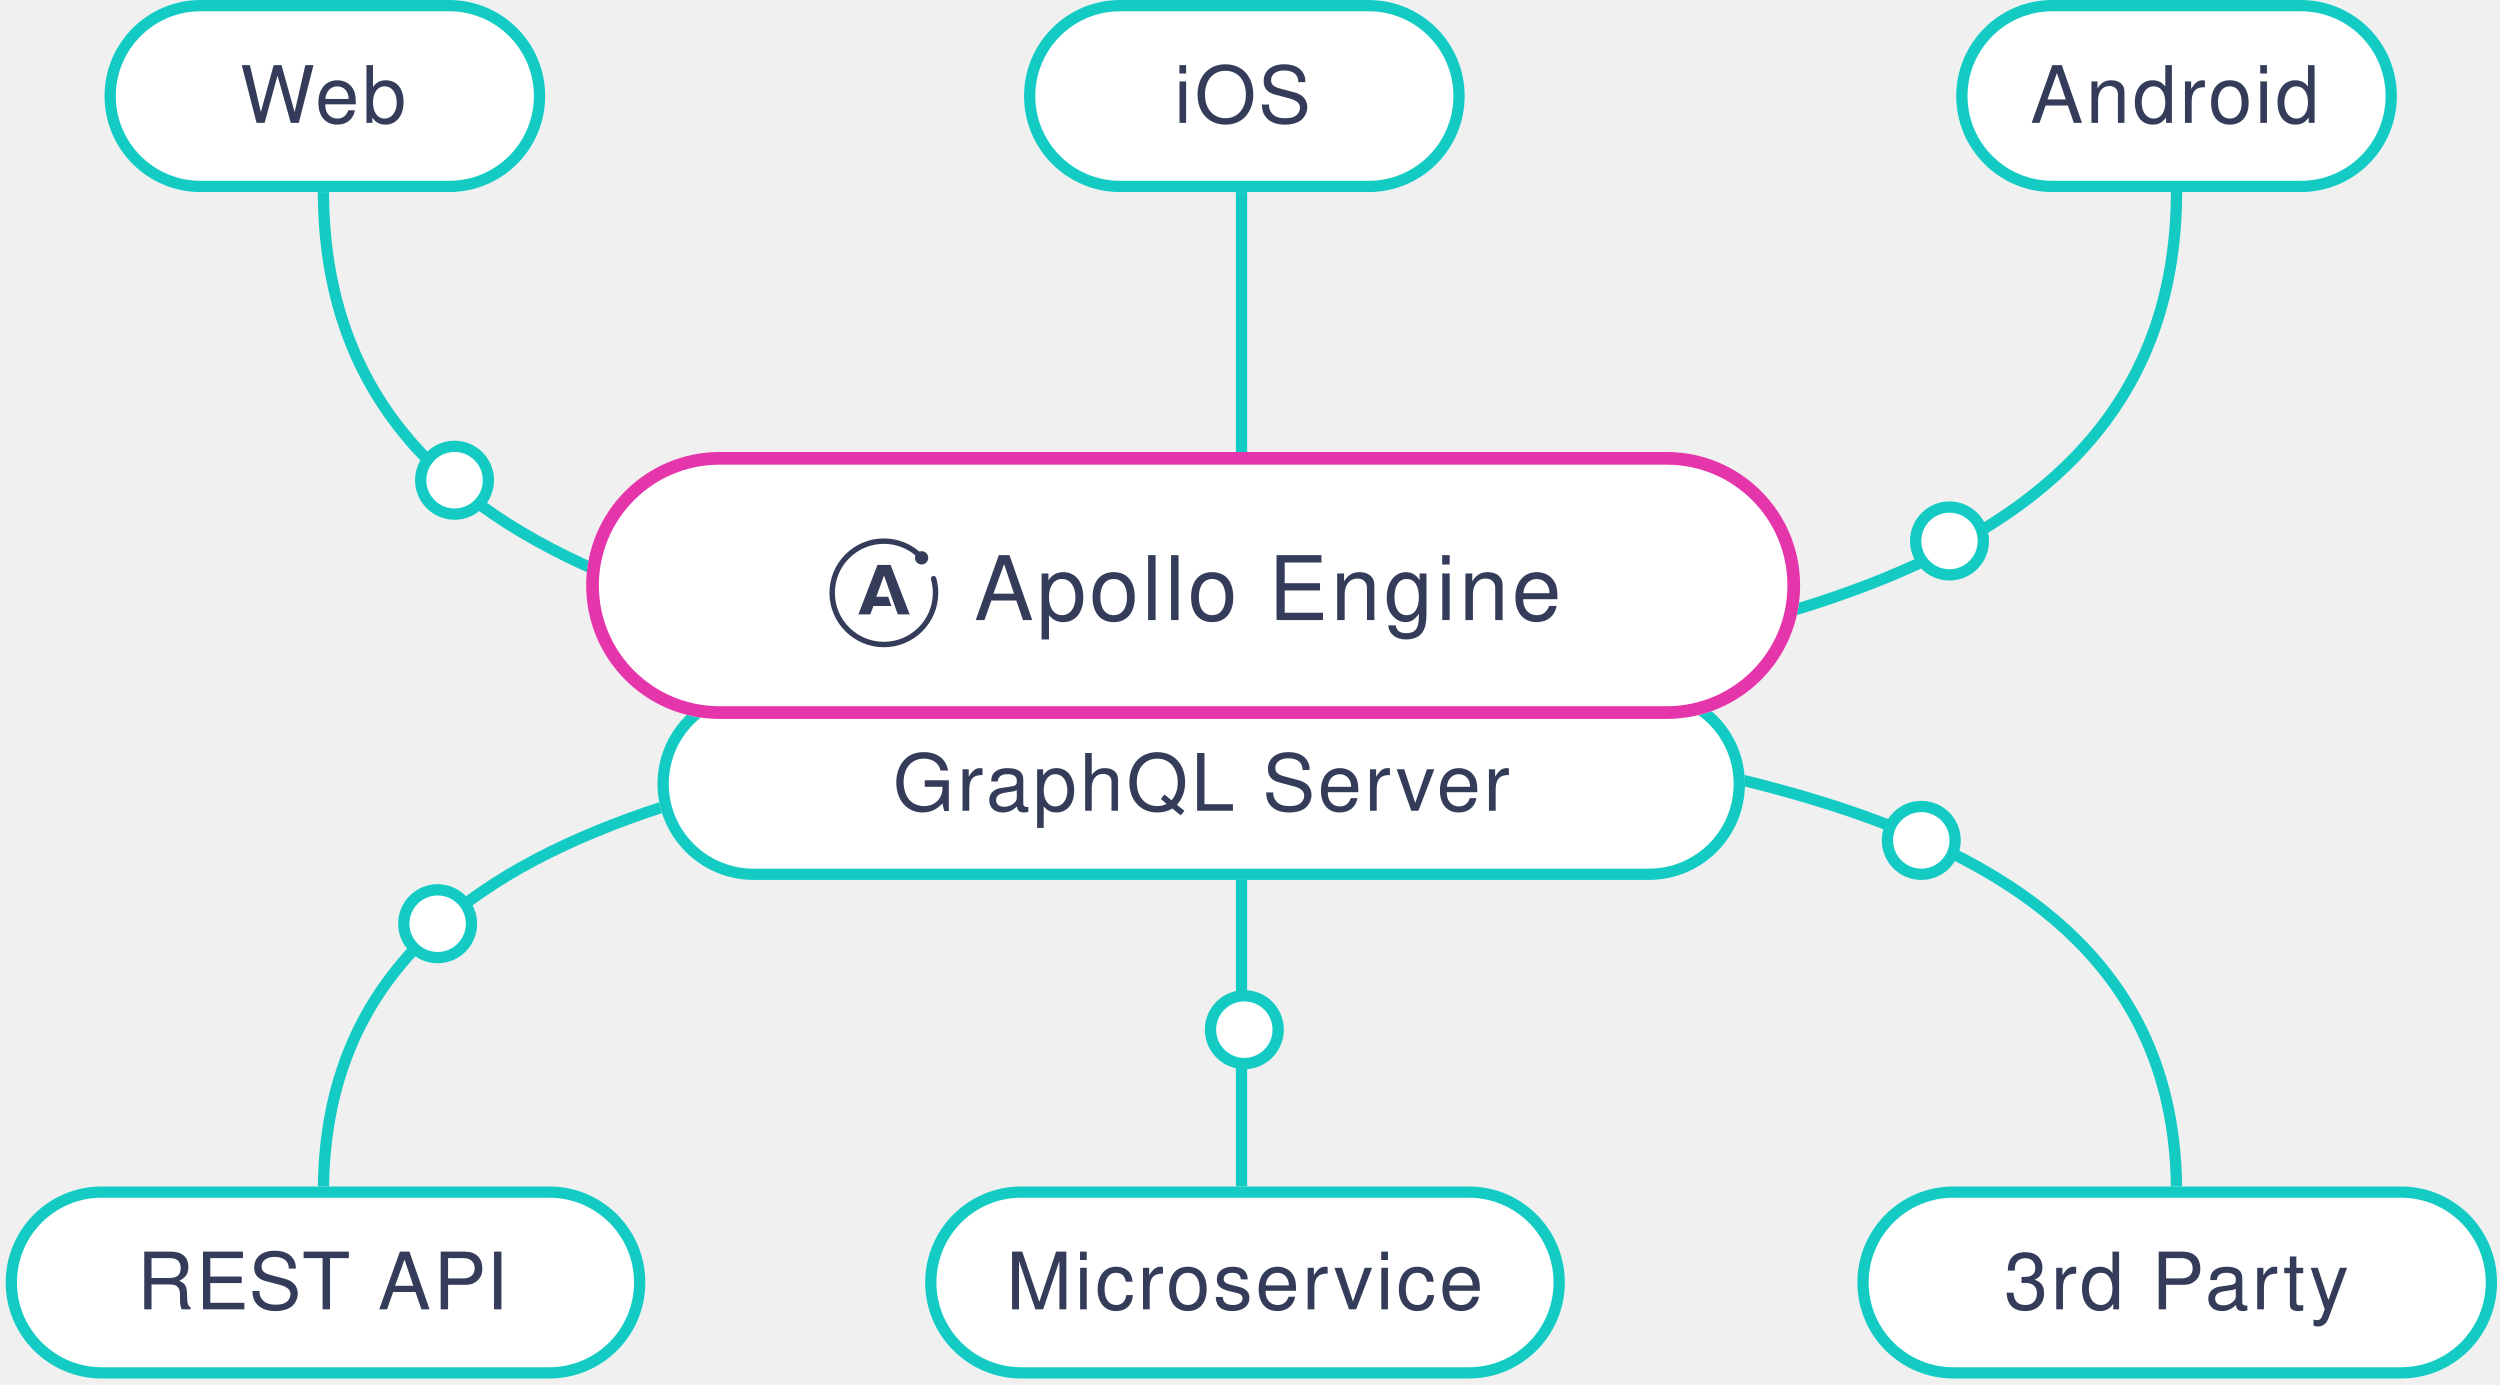
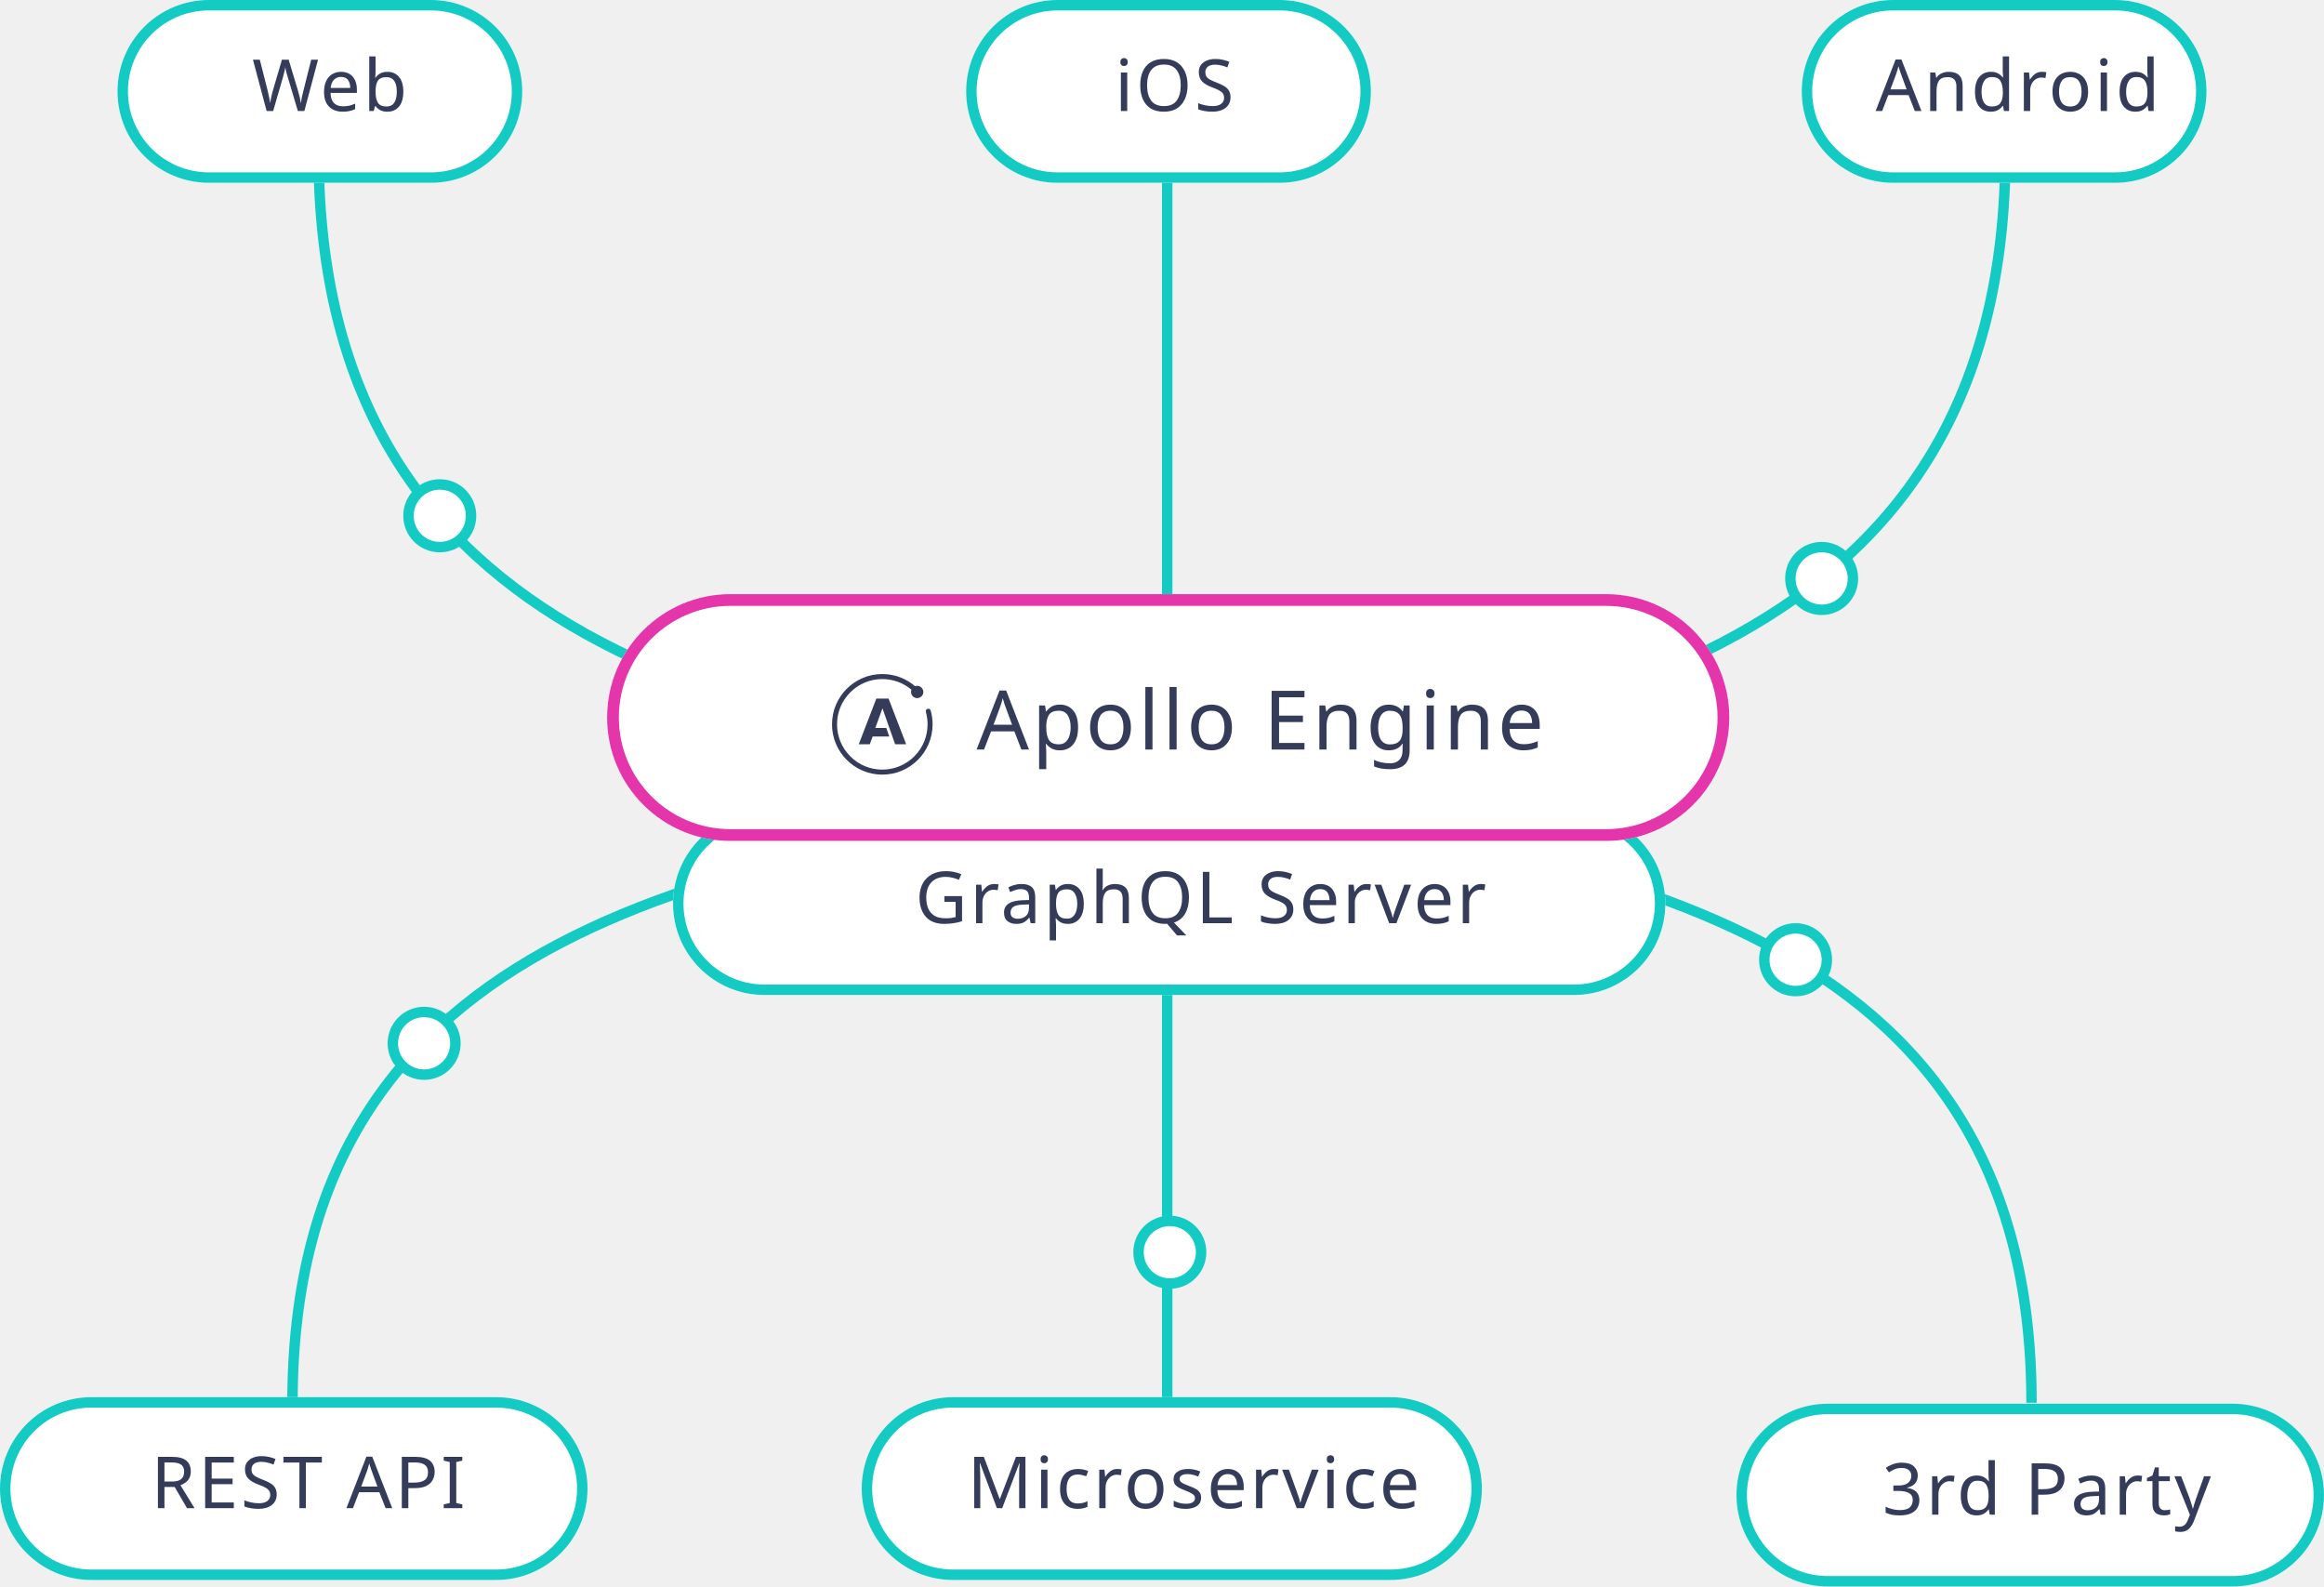
- <svg xmlns="http://www.w3.org/2000/svg" xmlns:xlink="http://www.w3.org/1999/xlink" width="354px" height="196px" viewBox="0 0 354 196" version="1.1">
+ <svg xmlns="http://www.w3.org/2000/svg" xmlns:xlink="http://www.w3.org/1999/xlink" width="356px" height="243px" viewBox="0 0 356 243" version="1.1">
  <defs>
-     <rect id="path-1" x="0" y="0" width="62.4" height="27.2" rx="13.6" />
-     <rect id="path-2" x="0" y="0" width="62.4" height="27.2" rx="13.6" />
-     <rect id="path-3" x="0" y="0" width="62.4" height="27.2" rx="13.6" />
-     <rect id="path-4" x="0" y="0" width="153.987" height="27.2" rx="13.6" />
-     <rect id="path-5" x="0" y="0" width="90.581" height="27.2" rx="13.6" />
-     <rect id="path-6" x="0" y="0" width="90.581" height="27.2" rx="13.6" />
-     <rect id="path-7" x="0" y="0" width="90.581" height="27.2" rx="13.6" />
+     <rect id="path-1" x="0" y="0" width="62" height="28" rx="14" />
+     <rect id="path-2" x="0" y="0" width="62" height="28" rx="14" />
+     <rect id="path-3" x="0" y="0" width="62" height="28" rx="14" />
+     <rect id="path-4" x="0" y="0" width="152" height="28" rx="14" />
+     <rect id="path-5" x="0" y="0" width="95" height="28" rx="14" />
+     <rect id="path-6" x="0" y="0" width="90" height="28" rx="14" />
+     <rect id="path-7" x="0" y="0" width="90" height="28" rx="14" />
    <rect id="path-8" x="0" y="0" width="171.9" height="37.8" rx="18.9" />
  </defs>
  <g id="Page-1" stroke="none" stroke-width="1" fill="none" fill-rule="evenodd">
-     <g id="Group-4">
-       <g id="Paths" transform="translate(45, 25)" stroke="#14CBC4" stroke-width="1.6">
-         <path d="M61.069,-58.272 C174.554,-58.272 94.169,204.128 202.925,204.128" id="Path-4-Copy-2" transform="translate(131.997, 72.92793) scale(-1, 1) rotate(-270) translate(-131.997, -72.92793) " />
-         <path d="M61.069,-58.272 C174.554,-58.272 94.169,204.128 202.925,204.128" id="Path-4-Copy-2" transform="translate(131.997, 72.92793) rotate(-270) translate(-131.997, -72.92793) " />
-         <path d="M130.799,0.5 L130.799,143.615" id="Line-3" />
-         <ellipse id="Oval-5-Copy-15" fill="#FFFFFF" cx="19.366" cy="43" rx="4.793" ry="4.8" />
-         <ellipse id="Oval-5-Copy-19" fill="#FFFFFF" cx="16.97" cy="105.8" rx="4.793" ry="4.8" />
-         <ellipse id="Oval-5-Copy-18" fill="#FFFFFF" cx="131.198" cy="120.8" rx="4.793" ry="4.8" />
-         <ellipse id="Oval-5-Copy-17" fill="#FFFFFF" cx="231.048" cy="51.6" rx="4.793" ry="4.8" />
-         <ellipse id="Oval-5-Copy-20" fill="#FFFFFF" cx="227.054" cy="94" rx="4.793" ry="4.8" />
+     <g id="engine-architecture">
+       <g id="Paths" transform="translate(45, 23)" stroke="#14CBC4" stroke-width="1.6">
+         <path d="M35.147,-35.2 C188.517,-35.2 79.88,227.2 226.859,227.2" id="Path-4-Copy" transform="translate(131.003, 96) rotate(-270) translate(-131.003, -96) " />
+         <path d="M39.141,-35.2 C192.511,-35.2 83.874,227.2 230.853,227.2" id="Path-4-Copy-2" transform="translate(134.997, 96) scale(-1, 1) rotate(-270) translate(-134.997, -96) " />
+         <path d="M133.799,2.4 L133.799,191.615" id="Line-3" />
+         <ellipse id="Oval-5-Copy-15" fill="#FFFFFF" cx="22.366" cy="56" rx="4.793" ry="4.8" />
+         <ellipse id="Oval-5-Copy-19" fill="#FFFFFF" cx="19.97" cy="136.8" rx="4.793" ry="4.8" />
+         <ellipse id="Oval-5-Copy-18" fill="#FFFFFF" cx="134.198" cy="168.8" rx="4.793" ry="4.8" />
+         <ellipse id="Oval-5-Copy-17" fill="#FFFFFF" cx="234.048" cy="65.6" rx="4.793" ry="4.8" />
+         <ellipse id="Oval-5-Copy-20" fill="#FFFFFF" cx="230.054" cy="124" rx="4.793" ry="4.8" />
      </g>
-       <g id="diagram-primary" transform="translate(14.8, 0)">
+       <g id="diagram-primary" transform="translate(18, 0)">
        <g id="diagram-button">
          <g id="Rectangle-12-Copy-5">
            <use fill="#FFFFFF" fill-rule="evenodd" xlink:href="#path-1" />
-             <rect stroke="#14CBC4" stroke-width="1.6" x="0.8" y="0.8" width="60.8" height="25.6" rx="12.8" />
+             <rect stroke="#14CBC4" stroke-width="1.6" x="0.8" y="0.8" width="60.4" height="26.4" rx="13.2" />
          </g>
-           <text id="Browser" font-family="Helvetica" font-size="11.2" font-weight="normal" letter-spacing="0.4" fill="#343C5A">
-             <tspan x="19.184" y="17.4">Web</tspan>
+           <text id="Browser" font-family="SourceSansPro-Semibold, Source Sans Pro" font-size="11" font-weight="500" letter-spacing="0.393" fill="#343C5A">
+             <tspan x="20.626" y="17">Web</tspan>
          </text>
        </g>
      </g>
-       <g id="diagram-primary" transform="translate(145, 0)">
+       <g id="diagram-primary" transform="translate(148, 0)">
        <g id="diagram-button">
          <g id="Rectangle-12-Copy-5">
            <use fill="#FFFFFF" fill-rule="evenodd" xlink:href="#path-2" />
-             <rect stroke="#14CBC4" stroke-width="1.6" x="0.8" y="0.8" width="60.8" height="25.6" rx="12.8" />
+             <rect stroke="#14CBC4" stroke-width="1.6" x="0.8" y="0.8" width="60.4" height="26.4" rx="13.2" />
          </g>
-           <text id="Browser" font-family="Helvetica" font-size="11.2" font-weight="normal" letter-spacing="0.4" fill="#343C5A">
-             <tspan x="21.265" y="17.4">iOS</tspan>
+           <text id="Browser" font-family="SourceSansPro-Semibold, Source Sans Pro" font-size="11" font-weight="500" letter-spacing="0.393" fill="#343C5A">
+             <tspan x="22.765" y="17">iOS</tspan>
          </text>
        </g>
      </g>
-       <g id="diagram-primary" transform="translate(277, 0)">
+       <g id="diagram-primary" transform="translate(276, 0)">
        <g id="diagram-button">
          <g id="Rectangle-12-Copy-5">
            <use fill="#FFFFFF" fill-rule="evenodd" xlink:href="#path-3" />
-             <rect stroke="#14CBC4" stroke-width="1.6" x="0.8" y="0.8" width="60.8" height="25.6" rx="12.8" />
+             <rect stroke="#14CBC4" stroke-width="1.6" x="0.8" y="0.8" width="60.4" height="26.4" rx="13.2" />
          </g>
-           <text id="Browser" font-family="Helvetica" font-size="11.2" font-weight="normal" letter-spacing="0.4" fill="#343C5A">
-             <tspan x="10.498" y="17.4">Android</tspan>
+           <text id="Browser" font-family="SourceSansPro-Semibold, Source Sans Pro" font-size="11" font-weight="500" letter-spacing="0.393" fill="#343C5A">
+             <tspan x="11.315" y="17">Android</tspan>
          </text>
        </g>
      </g>
-       <g id="diagram-primary" transform="translate(93.1, 97.4)">
+       <g id="diagram-primary" transform="translate(103.1, 124.4)">
        <g id="diagram-button">
          <g id="Rectangle-12-Copy-5">
            <use fill="#FFFFFF" fill-rule="evenodd" xlink:href="#path-4" />
-             <rect stroke="#14CBC4" stroke-width="1.6" x="0.8" y="0.8" width="152.387" height="25.6" rx="12.8" />
+             <rect stroke="#14CBC4" stroke-width="1.6" x="0.8" y="0.8" width="150.4" height="26.4" rx="13.2" />
          </g>
-           <text id="Browser" font-family="Helvetica" font-size="11.2" font-weight="normal" letter-spacing="0.4" fill="#343C5A">
-             <tspan x="33.315" y="17.4">GraphQL Server</tspan>
+           <text id="Browser" font-family="SourceSansPro-Semibold, Source Sans Pro" font-size="11" font-weight="500" letter-spacing="0.393" fill="#343C5A">
+             <tspan x="37.081" y="17">GraphQL Server</tspan>
          </text>
        </g>
      </g>
-       <g id="diagram-primary" transform="translate(131, 168)">
+       <g id="diagram-primary" transform="translate(132, 214)">
        <g id="diagram-button">
          <g id="Rectangle-12-Copy-5">
            <use fill="#FFFFFF" fill-rule="evenodd" xlink:href="#path-5" />
-             <rect stroke="#14CBC4" stroke-width="1.6" x="0.8" y="0.8" width="88.981" height="25.6" rx="12.8" />
+             <rect stroke="#14CBC4" stroke-width="1.6" x="0.8" y="0.8" width="93.4" height="26.4" rx="13.2" />
          </g>
-           <text id="Browser" font-family="Helvetica" font-size="11.2" font-weight="normal" letter-spacing="0.4" fill="#343C5A">
-             <tspan x="11.464" y="17.4">Microservice</tspan>
+           <text id="Browser" font-family="SourceSansPro-Semibold, Source Sans Pro" font-size="11" font-weight="500" letter-spacing="0.393" fill="#343C5A">
+             <tspan x="16.176" y="17">Microservice</tspan>
          </text>
        </g>
      </g>
-       <g id="diagram-primary" transform="translate(263, 168)">
+       <g id="diagram-primary" transform="translate(266, 215)">
        <g id="diagram-button">
          <g id="Rectangle-12-Copy-5">
            <use fill="#FFFFFF" fill-rule="evenodd" xlink:href="#path-6" />
-             <rect stroke="#14CBC4" stroke-width="1.6" x="0.8" y="0.8" width="88.981" height="25.6" rx="12.8" />
+             <rect stroke="#14CBC4" stroke-width="1.6" x="0.8" y="0.8" width="88.4" height="26.4" rx="13.2" />
          </g>
-           <text id="Browser" font-family="Helvetica" font-size="11.2" font-weight="normal" letter-spacing="0.4" fill="#343C5A">
-             <tspan x="20.77" y="17.4">3rd Party</tspan>
+           <text id="Browser" font-family="SourceSansPro-Semibold, Source Sans Pro" font-size="11" font-weight="500" letter-spacing="0.393" fill="#343C5A">
+             <tspan x="22.348" y="17">3rd Party</tspan>
          </text>
        </g>
      </g>
-       <g id="diagram-primary" transform="translate(0.8, 168)">
+       <g id="diagram-primary" transform="translate(0, 214)">
        <g id="diagram-button">
          <g id="Rectangle-12-Copy-5">
            <use fill="#FFFFFF" fill-rule="evenodd" xlink:href="#path-7" />
-             <rect stroke="#14CBC4" stroke-width="1.6" x="0.8" y="0.8" width="88.981" height="25.6" rx="12.8" />
+             <rect stroke="#14CBC4" stroke-width="1.6" x="0.8" y="0.8" width="88.4" height="26.4" rx="13.2" />
          </g>
-           <text id="Browser" font-family="Helvetica" font-size="11.2" font-weight="normal" letter-spacing="0.4" fill="#343C5A">
-             <tspan x="18.578" y="17.4">REST API</tspan>
+           <text id="Browser" font-family="SourceSansPro-Semibold, Source Sans Pro" font-size="11" font-weight="500" letter-spacing="0.393" fill="#343C5A">
+             <tspan x="23.128" y="17">REST API</tspan>
          </text>
        </g>
      </g>
-       <g id="Engine" transform="translate(83, 64)">
+       <g id="Engine" transform="translate(93, 91)">
        <g id="Rectangle-12-Copy-8">
          <use fill="#FFFFFF" fill-rule="evenodd" xlink:href="#path-8" />
          <rect stroke="#E535AB" stroke-width="1.8" x="0.9" y="0.9" width="170.1" height="36" rx="18" />
        </g>
-         <text id="Apollo-Engine" font-family="Helvetica" font-size="12.6" font-weight="normal" letter-spacing="0.45" fill="#343C5A">
-           <tspan x="54.945" y="23.8">Apollo Engine</tspan>
+         <text id="Apollo-Engine" font-family="SourceSansPro-Semibold, Source Sans Pro" font-size="12.6" font-weight="500" letter-spacing="0.45" fill="#343C5A">
+           <tspan x="56.598" y="23.8">Apollo Engine</tspan>
        </text>
        <g id="apollo-mark" transform="translate(32.4, 9.9)">
          <g id="Group-3">
            <circle id="Oval-3" fill="#FFFFFF" cx="9.9" cy="9.9" r="9.9" />
            <g id="icon-apollo-space" transform="translate(1.98, 0.18)">
              <g id="Layer_2" transform="translate(0, 0)">
                <g id="Apollo_icon_grey-link" transform="translate(8.55, 9.09) scale(-1, 1) rotate(-180) translate(-8.55, -9.09) translate(0, 0.54)">
                  <g id="Apollo_icon_grey" transform="translate(-0, 0)">
                    <polygon id="Shape" points="15.151 0.459 0.459 0.459 0.459 15.151 15.151 15.151" />
                    <g id="Group" transform="translate(0.041322, 0.041322)" fill="#343C5A" fill-rule="nonzero">
                      <polygon id="Shape" points="8.691 11.682 6.823 11.682 4.126 4.684 5.816 4.684 6.256 5.869 8.804 5.869 8.343 7.181 6.666 7.181 7.757 10.192 9.698 4.684 11.387 4.684" />
                      <path d="M15.153,9.811 C15.149,9.835 15.142,9.858 15.134,9.88 C15.132,9.887 15.125,9.902 15.125,9.902 C15.064,10.034 14.93,10.126 14.775,10.126 C14.562,10.126 14.39,9.954 14.39,9.741 C14.39,9.698 14.397,9.656 14.41,9.618 L14.409,9.617 C14.579,9.012 14.667,8.38 14.667,7.734 C14.667,5.882 13.946,4.14 12.636,2.831 C11.327,1.521 9.585,0.8 7.734,0.8 C5.882,0.8 4.14,1.521 2.831,2.831 C1.521,4.14 0.8,5.882 0.8,7.734 C0.8,9.585 1.521,11.327 2.831,12.636 C4.14,13.946 5.882,14.667 7.734,14.667 C9.387,14.667 10.952,14.091 12.201,13.036 C12.159,12.929 12.135,12.813 12.135,12.691 C12.135,12.171 12.557,11.75 13.077,11.75 C13.597,11.75 14.019,12.171 14.019,12.691 C14.019,13.211 13.597,13.633 13.077,13.633 C12.964,13.633 12.855,13.613 12.754,13.576 C11.406,14.736 9.652,15.437 7.734,15.437 C3.479,15.437 0.03,11.988 0.03,7.734 C0.03,3.479 3.479,0.03 7.734,0.03 C11.988,0.03 15.437,3.479 15.437,7.734 C15.437,8.453 15.338,9.15 15.153,9.811 Z" id="Shape" />
                    </g>
                  </g>
                </g>
              </g>
            </g>
          </g>
        </g>
      </g>
    </g>
  </g>
</svg>
